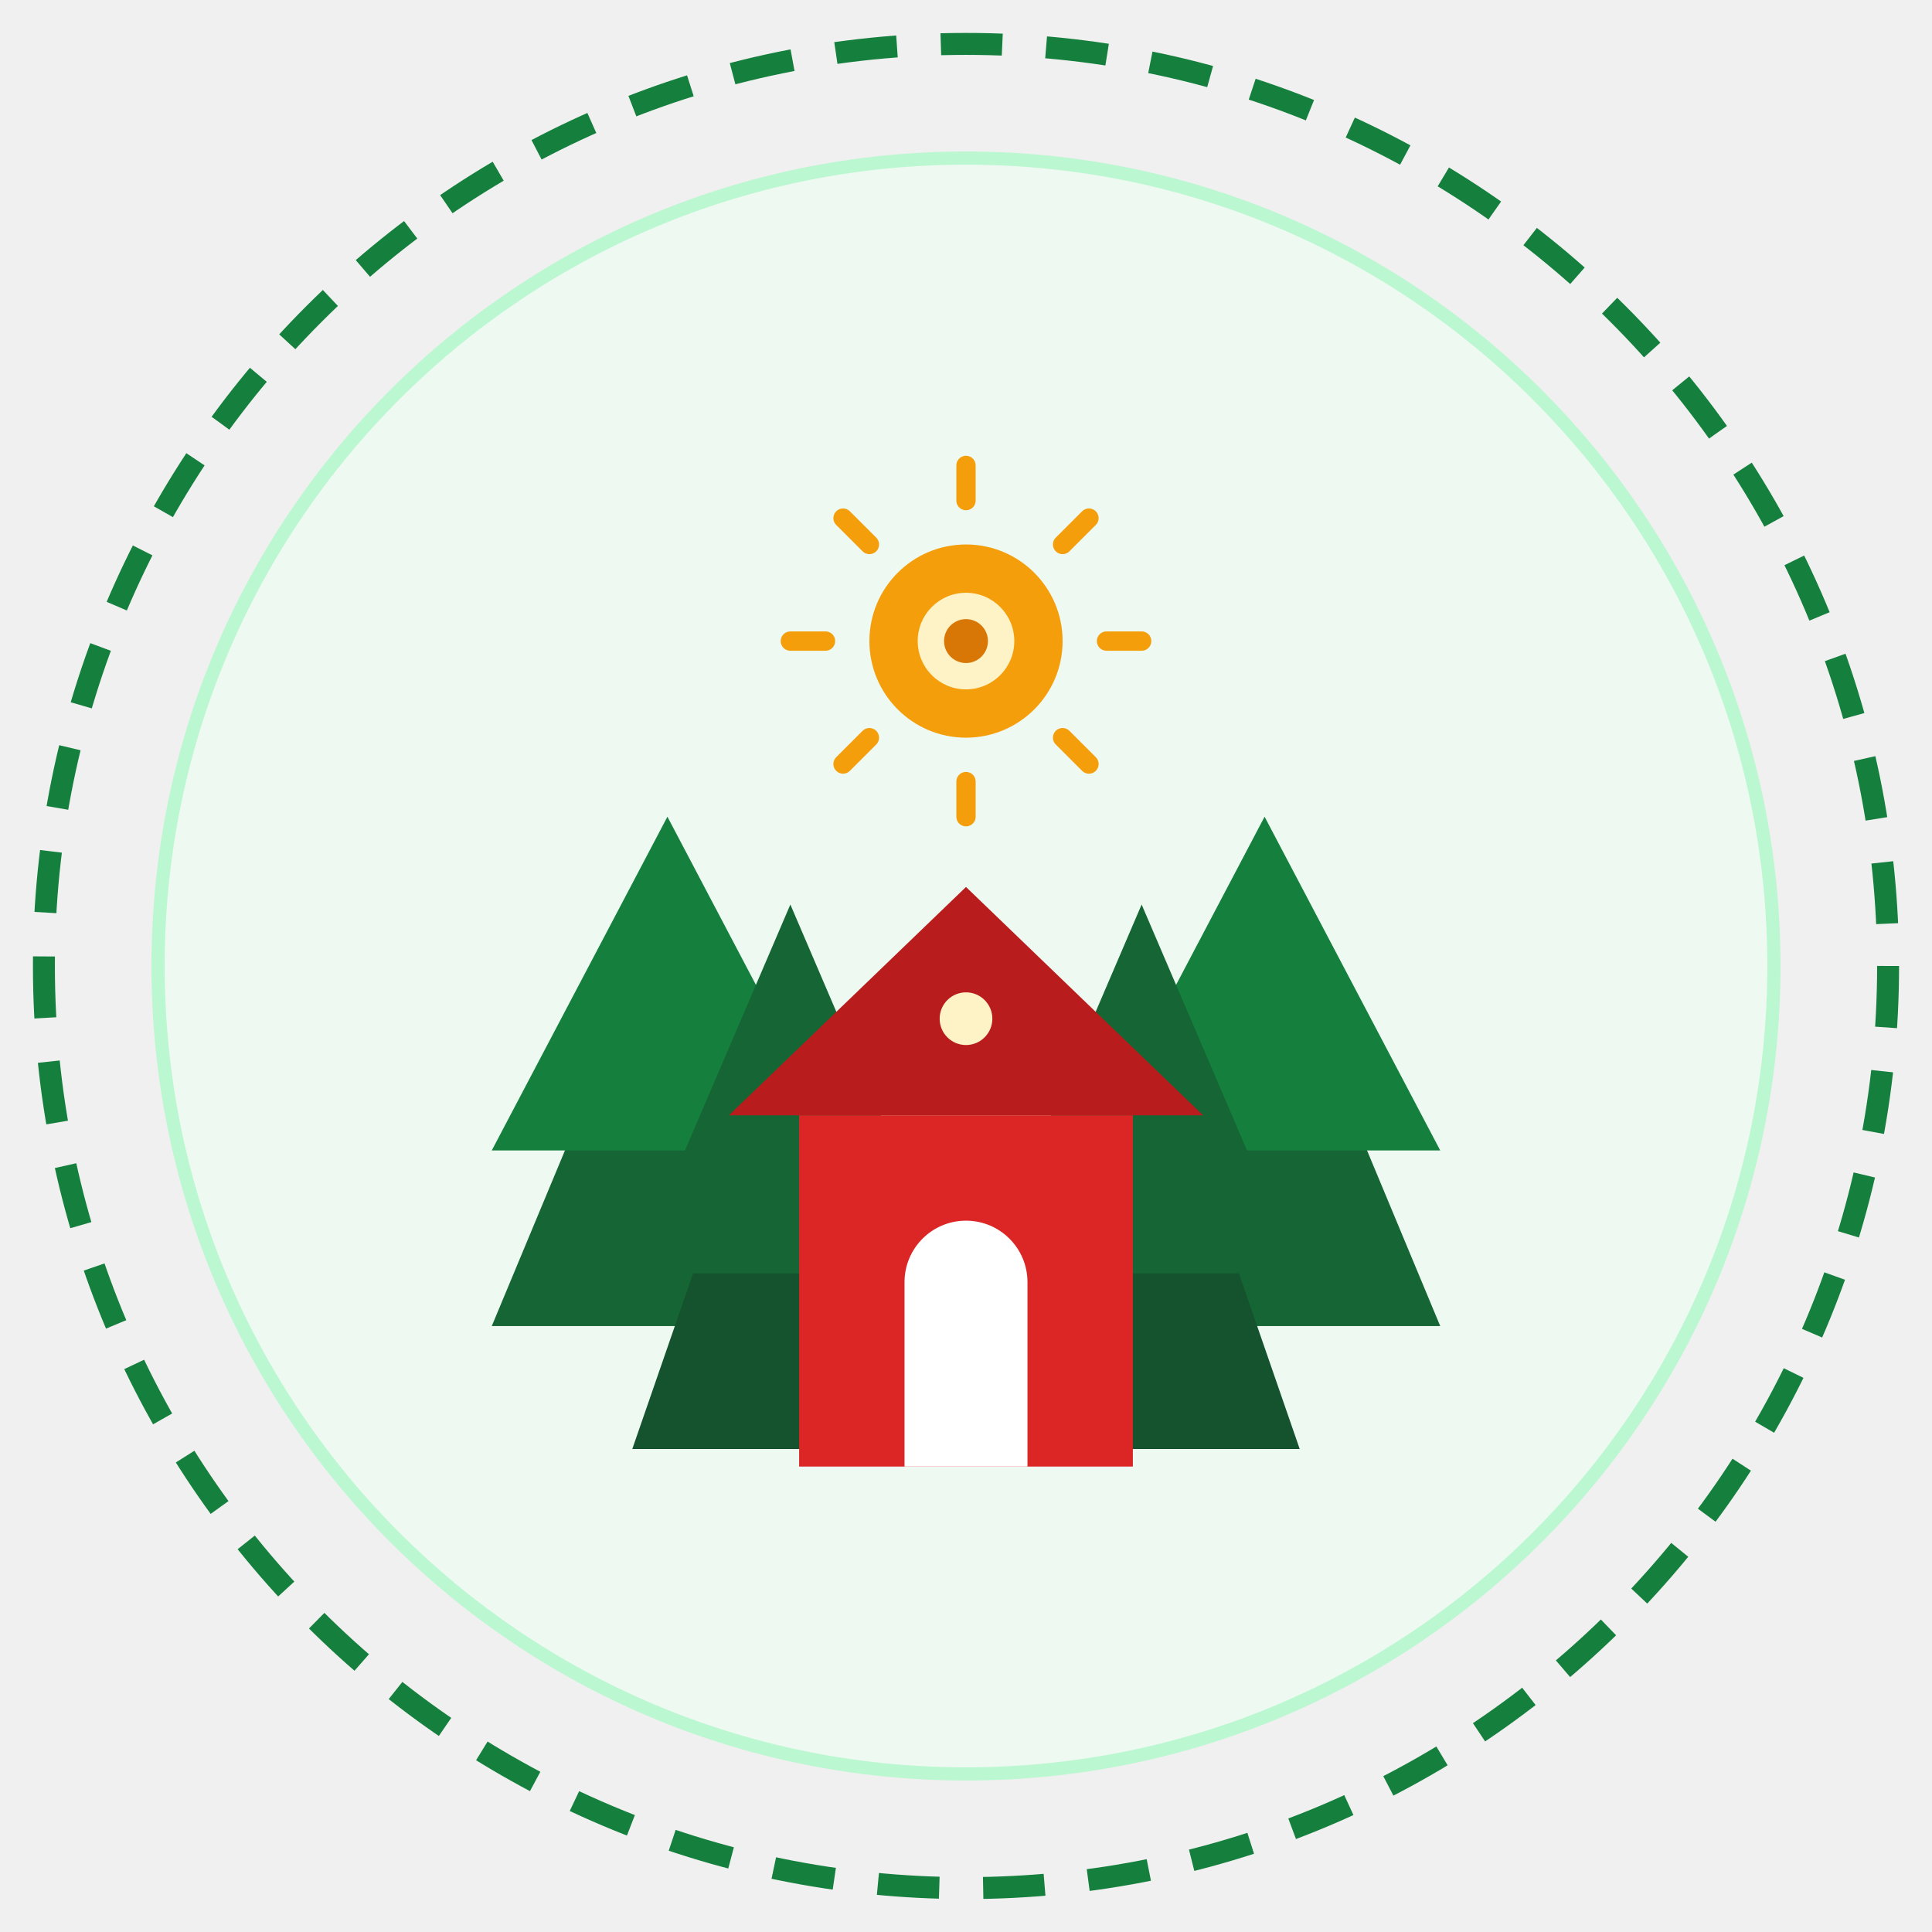
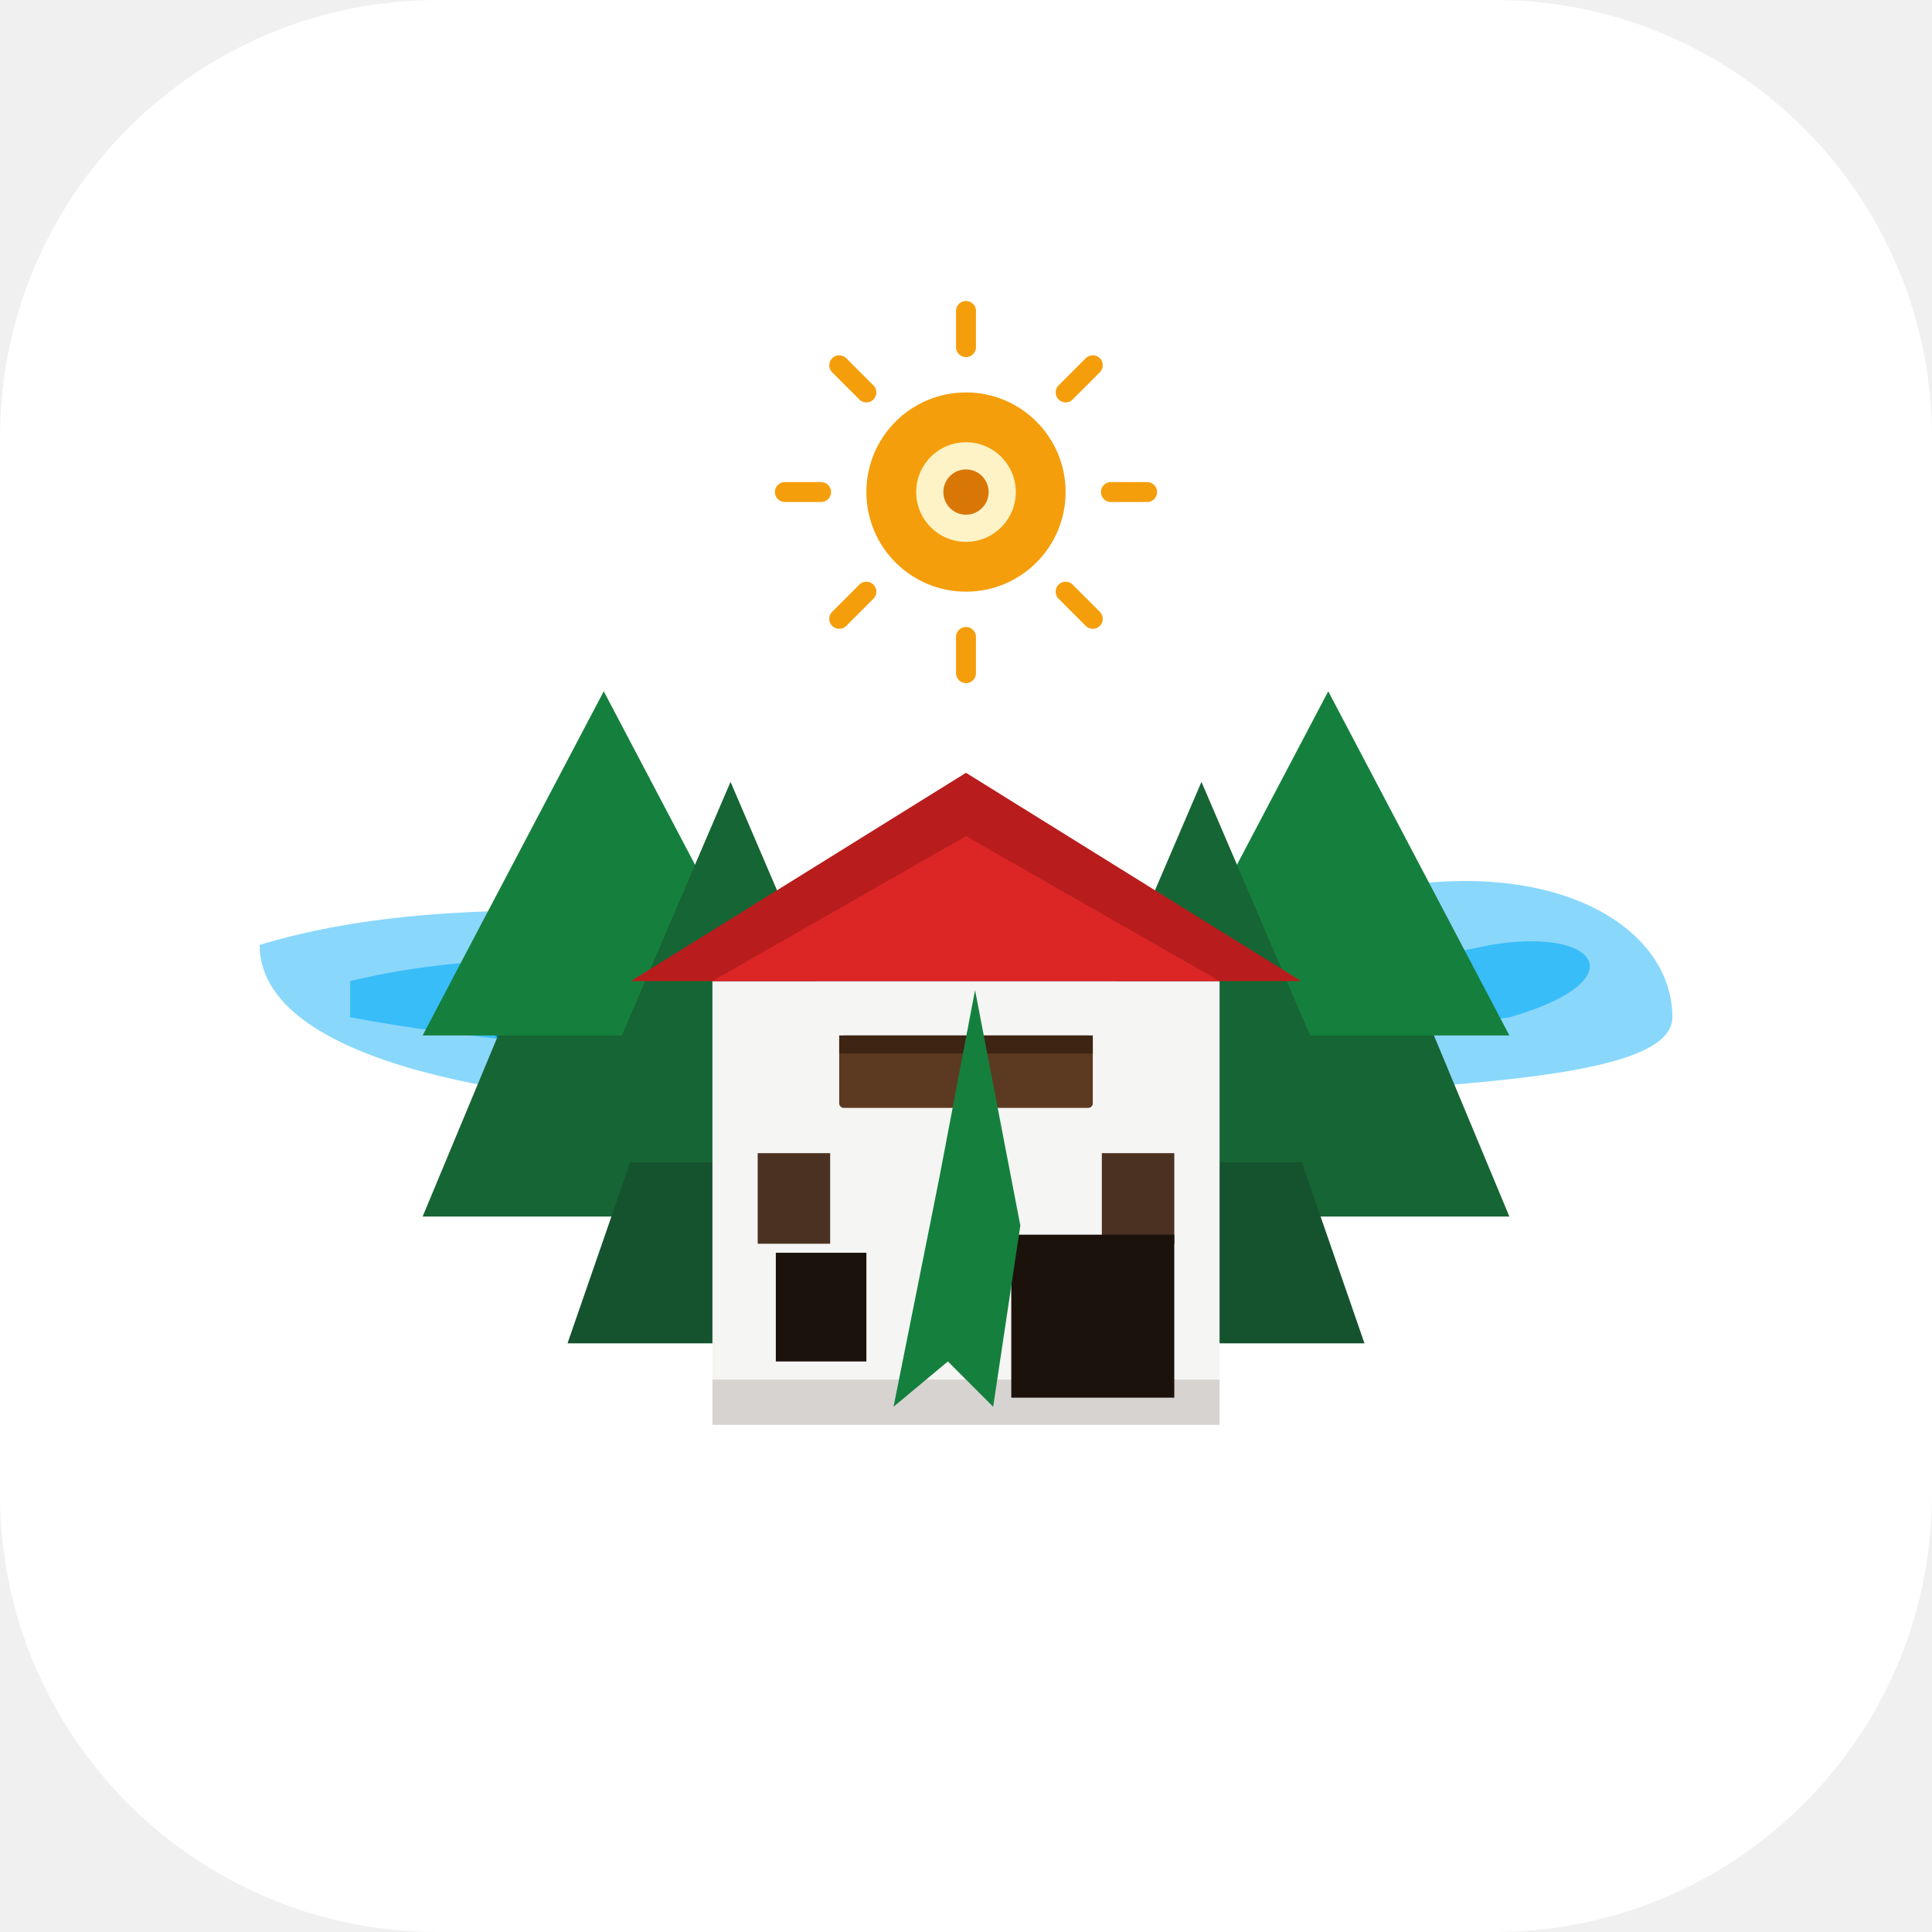
- <svg xmlns="http://www.w3.org/2000/svg" viewBox="0 0 220 220" width="220" height="220">
-   <g transform="translate(110, 110)">
-     <circle cx="0" cy="0" r="105" fill="none" stroke="#15803d" stroke-width="2.5" stroke-dasharray="7 5" />
-     <circle cx="0" cy="0" r="92" fill="#edf9f1" stroke="#bbf7d0" stroke-width="1.5" />
-     <g>
-       <g transform="translate(0, -37)">
+ <svg xmlns="http://www.w3.org/2000/svg" viewBox="0 0 512 512" width="100%" height="100%">
+   <defs>
+     <clipPath id="appSquircle">
+       <rect x="0" y="0" width="512" height="512" rx="116" ry="116" />
+     </clipPath>
+   </defs>
+   <g clip-path="url(#appSquircle)">
+     <rect width="512" height="512" fill="#ffffff" />
+     <g transform="translate(256, 260) scale(2.4)">
+       <g transform="translate(0, -54)">
        <circle cx="0" cy="0" r="11" fill="#f59e0b" />
        <circle cx="0" cy="0" r="5.5" fill="#fef3c7" />
        <circle cx="0" cy="0" r="2.5" fill="#d97706" />
        <g stroke="#f59e0b" stroke-width="2.2" stroke-linecap="round">
          <line x1="0" y1="-16" x2="0" y2="-20" />
          <line x1="0" y1="16" x2="0" y2="20" />
          <line x1="-16" y1="0" x2="-20" y2="0" />
          <line x1="16" y1="0" x2="20" y2="0" />
          <line x1="-11" y1="-11" x2="-14" y2="-14" />
          <line x1="11" y1="-11" x2="14" y2="-14" />
          <line x1="-11" y1="11" x2="-14" y2="14" />
          <line x1="11" y1="11" x2="14" y2="14" />
        </g>
      </g>
-       <polygon points="-54,41 -34,-7 -14,41" fill="#166534" />
-       <polygon points="-54,21 -34,-17 -14,21" fill="#15803d" />
-       <polygon points="-38,55 -20,3 -2,55" fill="#14532d" />
-       <polygon points="-38,35 -20,-7 -2,35" fill="#166534" />
-       <polygon points="14,41 34,-7 54,41" fill="#166534" />
-       <polygon points="14,21 34,-17 54,21" fill="#15803d" />
-       <polygon points="2,55 20,3 38,55" fill="#14532d" />
-       <polygon points="2,35 20,-7 38,35" fill="#166534" />
-       <rect x="-19" y="17" width="38" height="40" fill="#dc2626" />
-       <polygon points="-27,17 0,-9 27,17" fill="#b91c1c" />
-       <path d="M-7,57 L-7,36 A 7,7 0 0,1 7,36 L7,57 Z" fill="#ffffff" />
-       <circle cx="0" cy="6" r="3" fill="#fef3c7" />
+       <g transform="translate(0, -18)">
+         <path d="M -78,14 C -45,4 0,18 45,8 C 65,4 78,12 78,22 C 78,30 45,30 0,32 C -45,34 -78,28 -78,14 Z" fill="#7dd3fc" opacity="0.9" />
+         <path d="M -68,18 C -35,10 10,24 58,14 C 70,12 74,18 60,22 C 25,27 -30,29 -68,22 Z" fill="#38bdf8" />
+         <path d="M -52,24 C -20,18 15,28 50,22 C 58,21 45,28 10,30 C -25,32 -48,29 -52,24 Z" fill="#0284c7" />
+       </g>
+       <polygon points="-60,26 -40,-22 -20,26" fill="#166534" />
+       <polygon points="-60,6 -40,-32 -20,6" fill="#15803d" />
+       <polygon points="-44,40 -26,-12 -8,40" fill="#14532d" />
+       <polygon points="-44,20 -26,-22 -8,20" fill="#166534" />
+       <polygon points="20,26 40,-22 60,26" fill="#166534" />
+       <polygon points="20,6 40,-32 60,6" fill="#15803d" />
+       <polygon points="8,40 26,-12 44,40" fill="#14532d" />
+       <polygon points="8,20 26,-22 44,20" fill="#166534" />
+       <rect x="-28" y="0" width="56" height="44" fill="#f5f5f4" />
+       <rect x="-28" y="44" width="56" height="5" fill="#d6d3d1" />
+       <polygon points="-37,0 0,-23 37,0" fill="#b91c1c" />
+       <polygon points="-28,0 0,-16 28,0" fill="#dc2626" />
+       <rect x="-14" y="6" width="28" height="8" rx="0.5" fill="#5c3a21" />
+       <rect x="-14" y="6" width="28" height="2" fill="#3d2413" />
+       <rect x="-23" y="19" width="8" height="10" fill="#4a3121" />
+       <rect x="15" y="19" width="8" height="10" fill="#4a3121" />
+       <rect x="5" y="28" width="18" height="18" fill="#1c120c" />
+       <rect x="-21" y="30" width="10" height="12" fill="#1c120c" />
+       <polygon points="-8,47 -3,22 1,1 6,27 3,47 -2,42" fill="#15803d" />
    </g>
  </g>
</svg>
